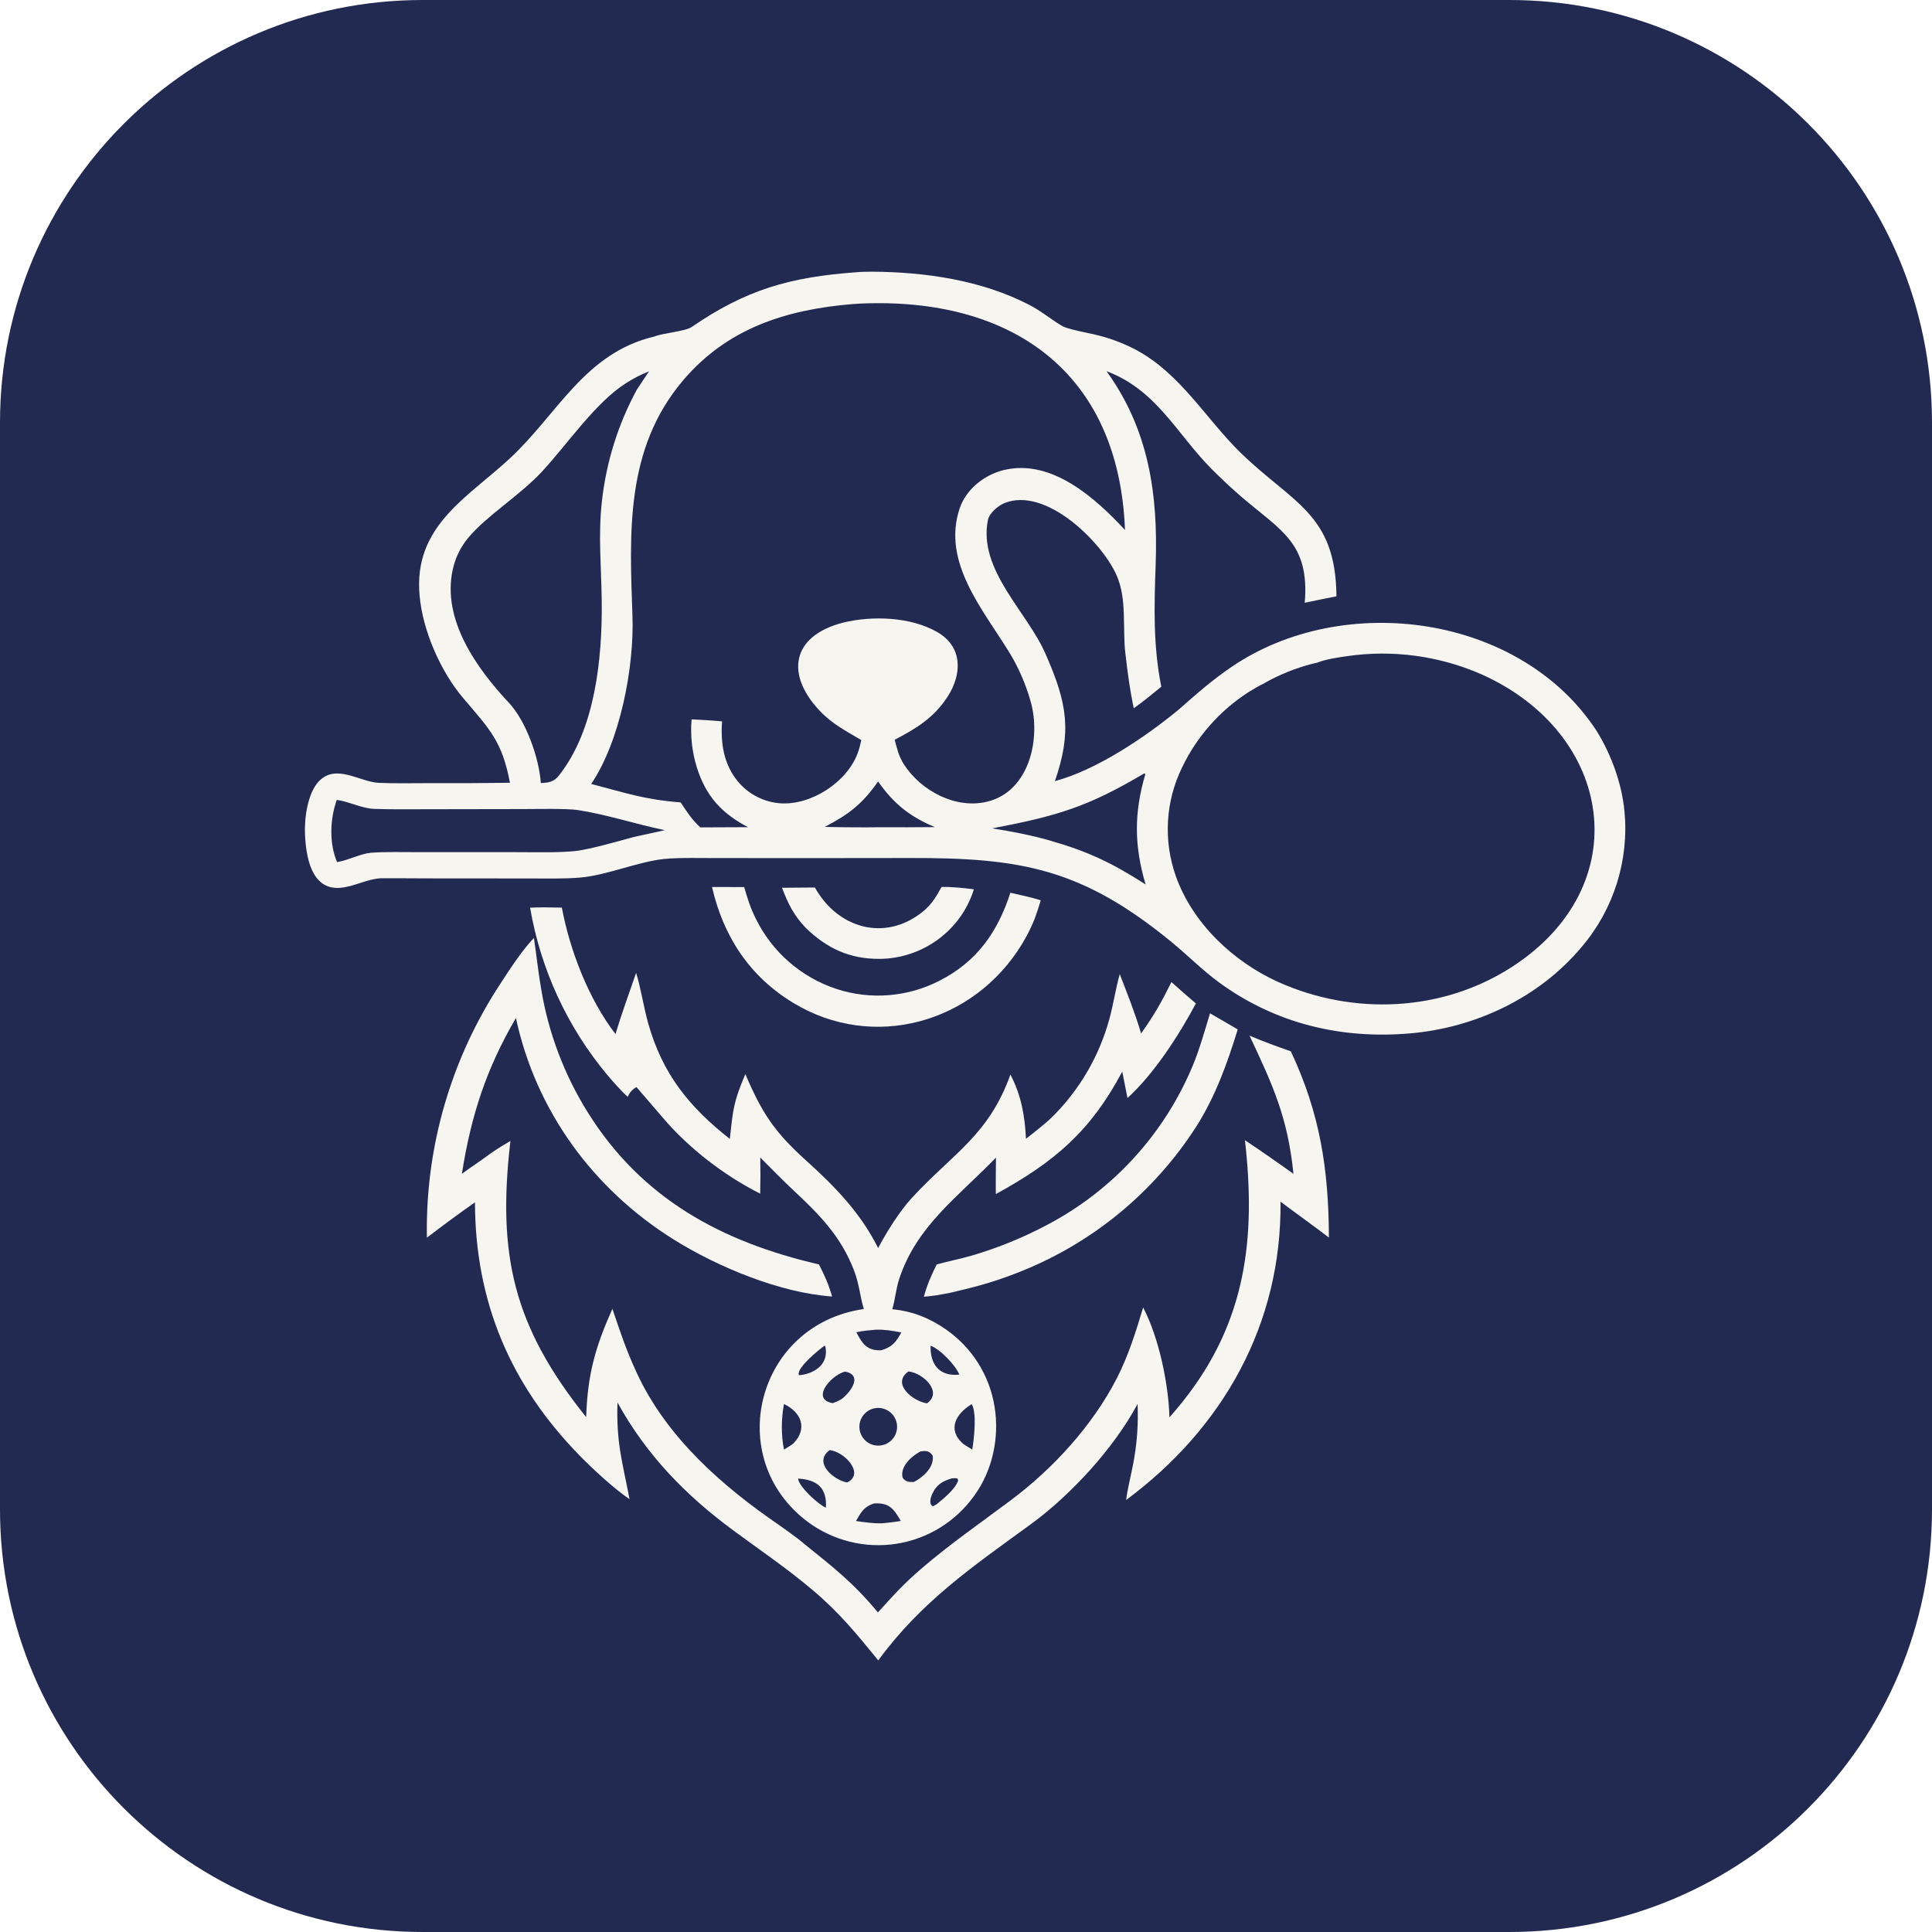
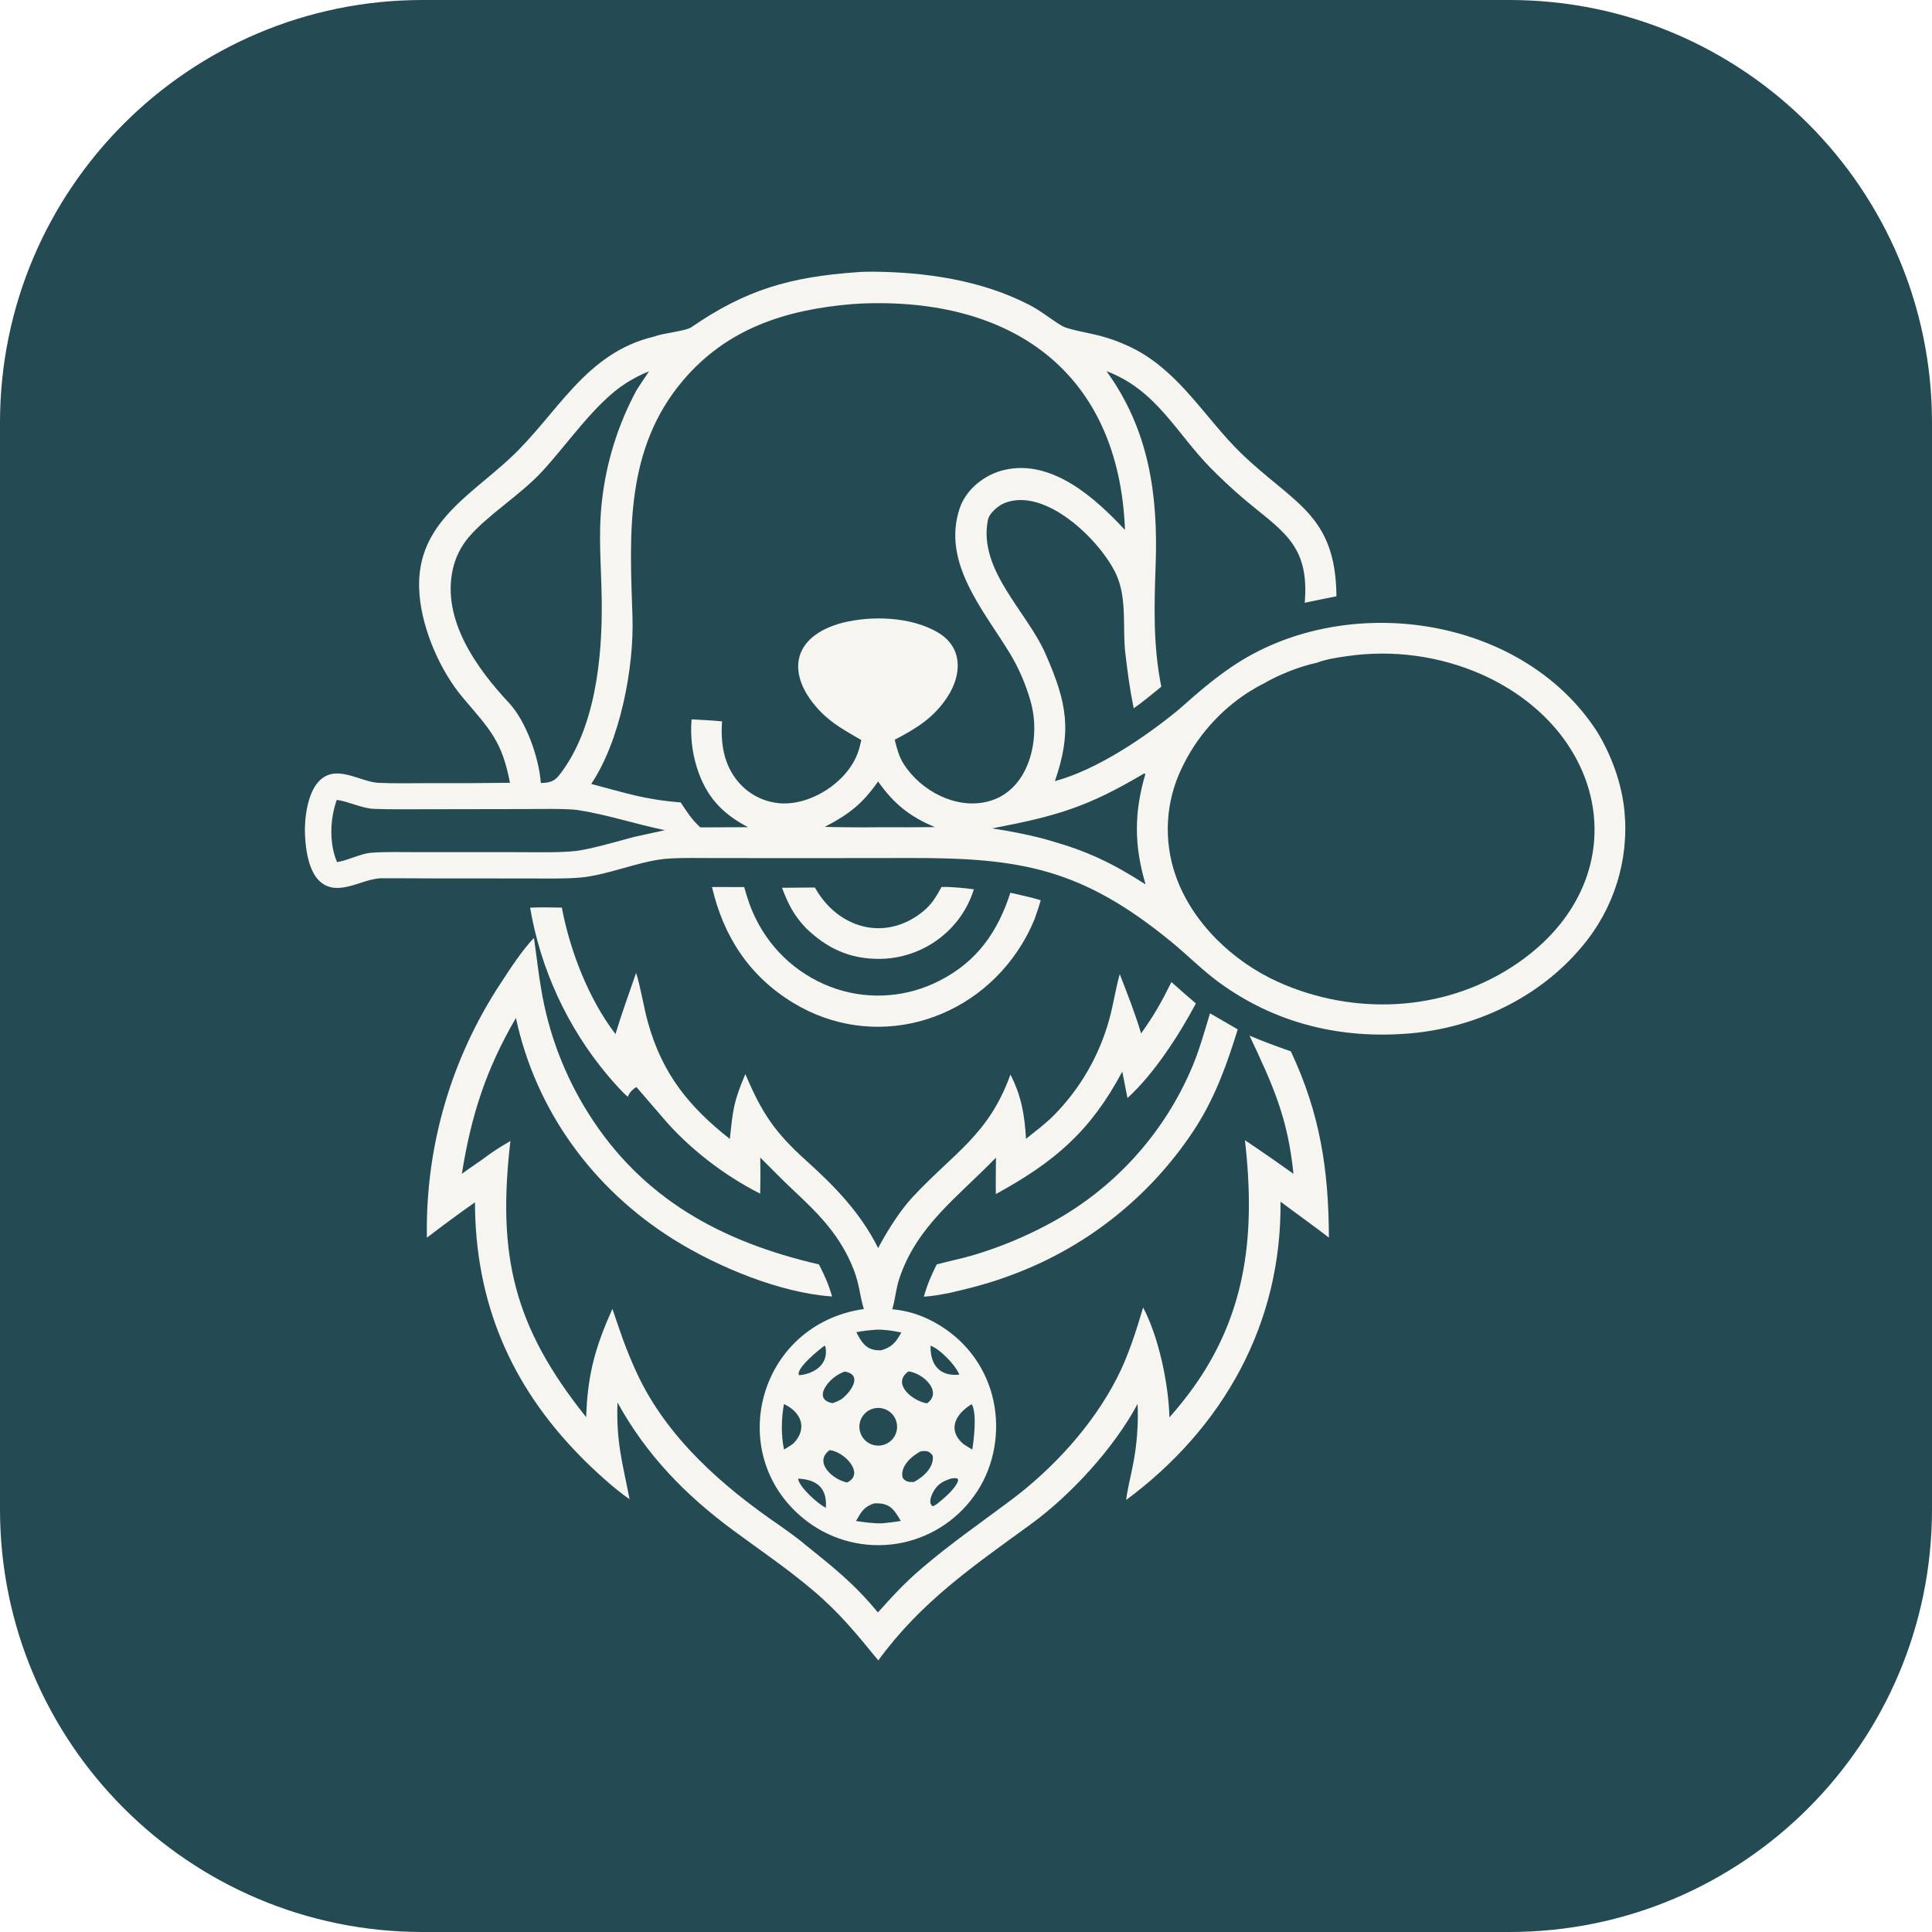
<svg xmlns="http://www.w3.org/2000/svg" width="64" height="64" viewBox="0 0 64 64">
-   <rect width="64" height="64" rx="14" fill="#232a52" />
+   <rect width="64" height="64" rx="14" fill="#244a54" />
  <g transform="translate(10.1 9) scale(0.6667)" color="#f6f5f0" fill="#f6f5f0">
    <path d="M28.201 0C30.843 0.019 33.612 0.421 35.982 1.643C36.612 1.967 37.072 2.377 37.649 2.71C37.895 2.852 38.872 3.037 39.195 3.111C39.929 3.275 40.637 3.536 41.302 3.887C43.524 5.08 44.785 7.337 46.506 9.009C49.099 11.525 51.221 12.028 51.255 16.13C50.729 16.232 50.203 16.339 49.679 16.451C49.929 13.49 48.514 12.88 46.536 11.189C46.015 10.737 45.512 10.267 45.027 9.778C43.306 8.037 42.317 5.876 39.829 4.943C41.934 7.849 42.395 11.061 42.272 14.549C42.198 16.637 42.142 18.557 42.552 20.622C42.096 20.994 41.662 21.354 41.182 21.696C40.986 20.738 40.886 19.976 40.772 19.012C40.61 17.715 40.868 16.265 40.317 15.054C39.557 13.383 36.794 10.671 34.757 11.499C34.453 11.622 34.005 11.994 33.937 12.336C33.44 14.84 35.909 16.902 36.819 19.034C37.888 21.466 38.108 22.868 37.266 25.312C39.351 24.755 41.78 23.112 43.434 21.744C44.296 20.979 45.088 20.287 46.045 19.636C51.611 15.847 60.414 17.023 64.197 22.84C64.92 24.024 65.429 25.416 65.565 26.802C65.799 29.239 65.038 31.667 63.454 33.533C61.343 36.068 58.169 37.568 54.906 37.847C51.466 38.142 48.204 37.354 45.402 35.3C44.608 34.718 43.831 33.938 43.064 33.309C38.62 29.666 35.602 29.118 30.076 29.133L25.581 29.138L20.523 29.136C19.8 29.137 18.546 29.107 17.848 29.18C16.543 29.317 14.988 29.997 13.658 30.106C12.846 30.173 11.925 30.149 11.1 30.149L6.111 30.145C5.336 30.144 4.534 30.134 3.762 30.139C3.061 30.183 2.462 30.552 1.758 30.613C0.304 30.738 0.052 29.033 0.004 27.945C-0.03 27.17 0.13 25.893 0.71 25.305C1.558 24.446 2.694 25.333 3.642 25.397C4.468 25.435 5.33 25.413 6.161 25.413C7.503 25.419 8.846 25.413 10.189 25.395C9.796 23.321 9.183 22.738 7.862 21.182C6.736 19.857 5.846 17.814 5.699 16.087C5.383 12.638 8.079 11.232 10.188 9.274C12.556 7.076 13.91 4.032 17.37 3.22C17.752 3.058 18.917 2.956 19.204 2.758C21.907 0.898 24.09 0.262 27.45 0.024C27.598 0.007 28.034 -0.001 28.201 0ZM58.455 20.003C56.358 19.085 54.045 18.773 51.779 19.103C51.354 19.162 50.733 19.258 50.331 19.413L50.292 19.428C50.186 19.451 50.076 19.477 49.964 19.506C49.74 19.565 49.508 19.638 49.274 19.72C49.216 19.74 49.157 19.761 49.099 19.783C49.07 19.794 49.041 19.805 49.011 19.816C48.953 19.838 48.895 19.861 48.837 19.884C48.75 19.919 48.664 19.956 48.579 19.992C48.408 20.067 48.242 20.144 48.083 20.224C48.03 20.251 47.978 20.278 47.927 20.305C47.876 20.332 47.826 20.359 47.777 20.387C47.752 20.4 47.728 20.414 47.704 20.428C47.68 20.442 47.656 20.456 47.633 20.47C47.498 20.518 46.992 20.823 46.858 20.909C45.447 21.823 44.316 23.109 43.588 24.625C42.761 26.309 42.647 28.255 43.271 30.024C44.101 32.376 46.131 34.288 48.371 35.297C52.096 36.968 56.514 36.783 59.976 34.543C66.223 30.503 65.033 22.939 58.455 20.003ZM41.703 24.93C38.891 26.592 37.427 27.034 34.147 27.661C34.95 27.777 36.22 28.025 36.997 28.259C38.899 28.801 40.088 29.367 41.772 30.445C41.2 28.517 41.194 26.887 41.76 24.961L41.703 24.93ZM1.585 26.245C1.244 27.186 1.2 28.414 1.599 29.336L1.659 29.325C2.19 29.226 2.807 28.91 3.275 28.873C3.989 28.817 4.839 28.842 5.568 28.841L10.502 28.842C11.338 28.842 12.675 28.876 13.479 28.781C14.199 28.695 15.593 28.29 16.341 28.089L17.884 27.75C16.434 27.448 14.972 26.965 13.562 26.75C13.021 26.667 11.482 26.7 10.87 26.701L6.098 26.709C5.218 26.71 4.328 26.723 3.449 26.692C2.816 26.669 2.167 26.317 1.585 26.245ZM40.748 12.833C40.446 4.964 35.093 1.252 27.596 1.585C27.475 1.59 27.355 1.597 27.235 1.607C23.908 1.879 20.976 2.815 18.778 5.416C15.905 8.816 16.132 12.988 16.276 17.12C16.365 19.662 15.661 23.33 14.226 25.452C15.978 25.911 16.864 26.226 18.67 26.37C19.002 26.864 19.207 27.204 19.647 27.611L22.016 27.601C20.715 26.914 19.929 26.069 19.478 24.641C19.235 23.866 19.145 23.052 19.214 22.242C19.725 22.27 20.22 22.295 20.729 22.343C20.647 23.418 20.809 24.496 21.529 25.346C22.051 25.966 22.8 26.35 23.607 26.414C25.143 26.526 26.915 25.381 27.461 23.939C27.54 23.731 27.599 23.49 27.647 23.273C26.896 22.829 26.196 22.467 25.586 21.824C23.862 20.005 24.182 18.098 26.736 17.438C28.191 17.082 30.102 17.145 31.422 17.907C32.704 18.646 32.651 20.009 31.934 21.116C31.255 22.165 30.384 22.694 29.306 23.256C29.413 23.679 29.517 24.098 29.757 24.47C30.612 25.8 32.348 26.726 33.928 26.327C36.025 25.797 36.586 23.142 36.051 21.323C35.823 20.512 35.461 19.673 35.022 18.953C33.716 16.813 31.63 14.444 32.536 11.753C32.859 10.796 33.782 10.079 34.743 9.852C37.119 9.292 39.28 11.255 40.748 12.833ZM28.482 25.329C27.701 26.436 27.054 26.952 25.83 27.586C26.748 27.609 27.667 27.615 28.585 27.604C29.491 27.609 30.397 27.607 31.303 27.597C30.07 27.084 29.251 26.437 28.482 25.329ZM17.099 4.951C16.658 5.128 16.354 5.289 15.956 5.538C14.428 6.506 13.044 8.575 11.767 9.947C10.67 11.125 9.048 12.109 8.12 13.217C7.736 13.677 7.469 14.224 7.344 14.811C6.8 17.309 8.553 19.728 10.139 21.423C10.994 22.338 11.637 24.161 11.722 25.407C12.088 25.396 12.366 25.356 12.616 25.042C14.425 22.764 14.78 19.207 14.749 16.39C14.729 14.613 14.566 13.155 14.757 11.416C14.97 9.473 15.558 7.589 16.489 5.87C16.688 5.563 16.896 5.256 17.099 4.951Z" fill="currentColor" />
    <path d="M11.19 31.6C11.72 31.574 12.237 31.588 12.768 31.597C13.168 33.737 14.101 36.144 15.432 37.88C15.738 36.861 16.112 35.849 16.457 34.839C16.69 35.58 16.831 36.537 17.05 37.32C17.766 39.873 19.09 41.493 21.113 43.091C21.273 41.641 21.286 41.277 21.885 39.869C22.697 41.775 23.32 42.737 24.89 44.151C26.328 45.445 27.608 46.76 28.483 48.513C28.906 47.708 29.561 46.665 30.178 45.999C32.238 43.777 33.974 42.903 35.056 39.893C35.601 40.941 35.767 41.931 35.829 43.085C36.289 42.716 36.791 42.344 37.206 41.925C38.524 40.593 39.468 38.958 39.967 37.151C40.172 36.407 40.284 35.62 40.488 34.902C40.874 35.9 41.242 36.823 41.549 37.85C42.197 36.938 42.564 36.289 43.056 35.296C43.456 35.657 43.861 36.011 44.271 36.36C43.443 37.917 42.185 39.868 40.871 41.058C40.788 40.62 40.702 40.182 40.613 39.745C39.043 42.696 37.265 44.227 34.331 45.83C34.321 45.24 34.335 44.612 34.337 44.019C32.472 45.953 30.394 47.41 29.531 50.045C29.366 50.547 29.341 51.001 29.2 51.5L29.184 51.554C30.172 51.641 31.058 51.998 31.866 52.566C33.151 53.462 34.017 54.841 34.266 56.387C34.519 57.921 34.169 59.569 33.248 60.831C32.334 62.106 30.947 62.961 29.397 63.206C27.842 63.448 26.255 63.058 24.991 62.121C20.754 58.957 22.43 52.309 27.773 51.542C27.576 50.905 27.552 50.313 27.277 49.605C26.616 47.898 25.541 46.828 24.243 45.614C23.72 45.126 23.14 44.526 22.626 44.016C22.639 44.614 22.637 45.212 22.622 45.81C20.832 44.908 19.054 43.541 17.756 42.002C17.39 41.567 16.826 40.931 16.473 40.512C16.127 40.707 16.049 40.996 16.048 40.999C15.779 40.786 15.262 40.188 15.029 39.915C13.037 37.532 11.712 34.662 11.19 31.6ZM29.609 62.071C29.252 61.465 29.052 61.165 28.282 61.2C27.777 61.366 27.634 61.632 27.383 62.075C27.826 62.139 28.256 62.204 28.704 62.188C29.002 62.155 29.317 62.126 29.609 62.071ZM24.506 59.968C24.539 60.373 25.52 61.258 25.886 61.414C25.952 60.441 25.451 60.017 24.506 59.968ZM32.44 59.978C32.335 59.925 32.24 59.95 32.119 59.962C31.68 60.102 31.41 60.252 31.194 60.683C31.102 60.867 30.974 61.225 31.203 61.345C31.264 61.312 31.335 61.276 31.393 61.239C31.724 60.974 32.33 60.475 32.456 60.072L32.44 59.978ZM26.072 58.553C25.249 59.157 26.245 60.03 26.941 60.161C27.841 59.734 26.817 58.626 26.072 58.553ZM31.193 58.825C31.021 58.581 30.863 58.575 30.584 58.618C30.141 58.857 29.562 59.364 29.699 59.922C29.84 60.13 30.022 60.146 30.259 60.135C30.722 59.899 31.282 59.394 31.193 58.825ZM33.133 56.268C32.351 56.739 31.89 57.527 32.711 58.245C32.856 58.337 33.012 58.441 33.16 58.526C33.245 58.004 33.398 56.72 33.133 56.268ZM23.804 56.263C23.669 56.974 23.656 57.813 23.806 58.523C23.962 58.429 24.143 58.33 24.28 58.214C24.99 57.479 24.663 56.666 23.804 56.263ZM29.39 57.144C29.252 56.643 28.733 56.35 28.233 56.492C27.737 56.632 27.448 57.145 27.585 57.642C27.722 58.138 28.233 58.431 28.731 58.297C29.233 58.163 29.529 57.645 29.39 57.144ZM29.99 54.643C29.13 55.244 30.192 56.119 30.909 56.229C31.709 55.672 30.731 54.723 29.99 54.643ZM26.83 54.649C26.063 54.879 25.151 56.04 26.225 56.219C26.414 56.147 26.602 56.081 26.758 55.945C27.156 55.598 27.712 54.812 26.83 54.649ZM25.831 53.358C25.572 53.532 24.365 54.517 24.552 54.83C25.257 54.773 25.974 54.344 25.882 53.535C25.872 53.454 25.874 53.43 25.831 53.358ZM31.088 53.364C31.062 54.298 31.527 54.901 32.516 54.803C32.336 54.335 31.558 53.531 31.088 53.364ZM28.376 52.568C28.011 52.599 27.756 52.622 27.399 52.694C27.692 53.265 27.929 53.618 28.634 53.593C29.184 53.429 29.357 53.201 29.635 52.709C29.222 52.623 28.799 52.555 28.376 52.568Z" fill="currentColor" />
    <path d="M6.061 47.998L6.06 47.878C6.001 43.427 7.281 39.061 9.734 35.346C10.173 34.666 10.827 33.672 11.38 33.105C11.505 33.942 11.598 34.833 11.742 35.654C12.103 37.831 12.892 39.914 14.063 41.784C16.742 46.067 20.719 48.214 25.542 49.325C25.838 49.908 26.013 50.292 26.194 50.919C23.61 50.742 20.493 49.448 18.306 48.076C14.331 45.584 11.48 41.707 10.485 37.081C9 39.631 8.257 41.932 7.8 44.824C8.227 44.505 8.685 44.218 9.12 43.89C9.355 43.714 9.774 43.452 9.774 43.452C9.774 43.452 10.058 43.291 10.212 43.192C9.55 48.874 10.365 52.406 13.975 56.914C14.045 54.806 14.421 53.446 15.279 51.533C15.66 52.645 15.926 53.498 16.496 54.729C17.978 57.926 20.737 60.347 23.602 62.305C23.588 62.299 23.617 62.312 23.602 62.305C23.602 62.305 24.555 62.977 24.775 63.183C26.26 64.381 27.249 65.14 28.471 66.617C29.261 65.748 29.767 65.177 30.676 64.402C32.109 63.179 33.565 62.173 35.061 61.054C37.175 59.474 39.12 57.351 40.335 54.999C40.902 53.901 41.298 52.652 41.65 51.465C42.433 52.959 42.909 55.251 42.957 56.926C43.187 56.666 43.41 56.4 43.625 56.129C46.782 52.17 47.258 47.986 46.708 43.154C47.521 43.697 48.325 44.255 49.119 44.826C48.838 42.047 48.112 40.45 46.935 37.957C47.61 38.248 48.296 38.494 48.989 38.739C50.438 41.823 50.866 44.589 50.88 47.992C50.081 47.378 49.278 46.811 48.476 46.208C48.537 52.28 45.637 57.448 40.805 61.031C40.854 60.572 41.052 59.768 41.145 59.285C41.341 58.289 41.418 57.272 41.374 56.257C40.209 58.445 38.052 60.79 36.068 62.235C33.191 64.33 30.636 66.071 28.489 69C27.396 67.662 26.561 66.632 25.235 65.512C23.938 64.416 22.654 63.55 21.297 62.55C18.905 60.787 16.969 58.794 15.531 56.185C15.469 58.171 15.76 59.072 16.132 60.991C15.37 60.478 14.326 59.511 13.682 58.855C10.201 55.311 8.463 51.178 8.45 46.24C7.642 46.81 6.846 47.396 6.061 47.998Z" fill="currentColor" />
    <path d="M44.973 36.849L46.35 37.649C45.832 39.326 45.262 40.92 44.327 42.418C42.178 45.794 38.994 48.384 35.251 49.799C34.087 50.245 33.239 50.461 32.034 50.742C31.57 50.829 31.229 50.895 30.755 50.931C30.91 50.359 31.128 49.851 31.394 49.325C31.976 49.168 32.578 49.047 33.16 48.88C34.451 48.499 35.7 47.989 36.889 47.356C40.146 45.642 42.703 42.843 44.117 39.445C44.452 38.638 44.717 37.695 44.973 36.849Z" fill="currentColor" />
    <path d="M20.228 30.573L21.828 30.577C21.985 31.136 22.142 31.623 22.403 32.145C23.218 33.807 24.669 35.069 26.428 35.644C28.12 36.193 29.961 36.041 31.541 35.224C33.398 34.277 34.427 32.799 35.053 30.859C35.562 30.973 36.062 31.078 36.561 31.232C36.469 31.56 36.367 31.85 36.254 32.172C36.077 32.605 35.866 33.023 35.622 33.422C33.225 37.342 28.232 38.742 24.259 36.327C22.088 35.007 20.798 33.037 20.228 30.573Z" fill="currentColor" />
    <path d="M31.634 30.571C32.148 30.56 32.729 30.622 33.239 30.687C32.608 32.734 30.689 34.129 28.555 34.144C27.072 34.153 25.945 33.628 24.893 32.611C24.294 31.985 24.008 31.409 23.707 30.611L25.34 30.598C26.468 32.622 28.813 33.321 30.704 31.796C31.137 31.447 31.369 31.054 31.634 30.571Z" fill="currentColor" />
  </g>
</svg>
